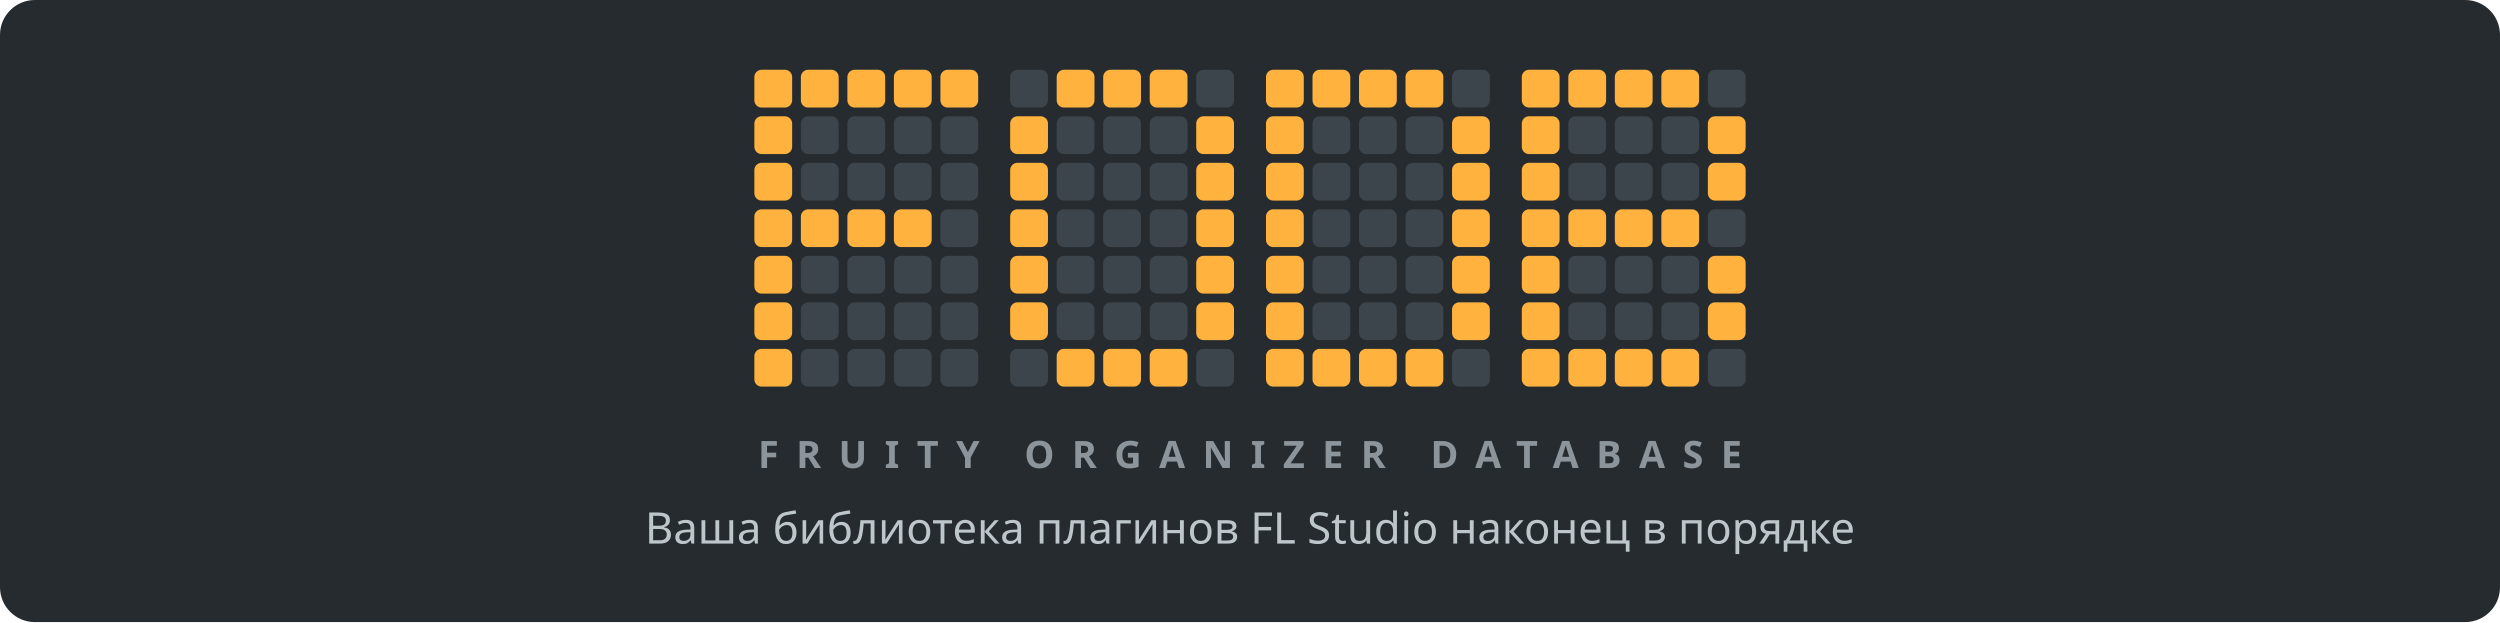
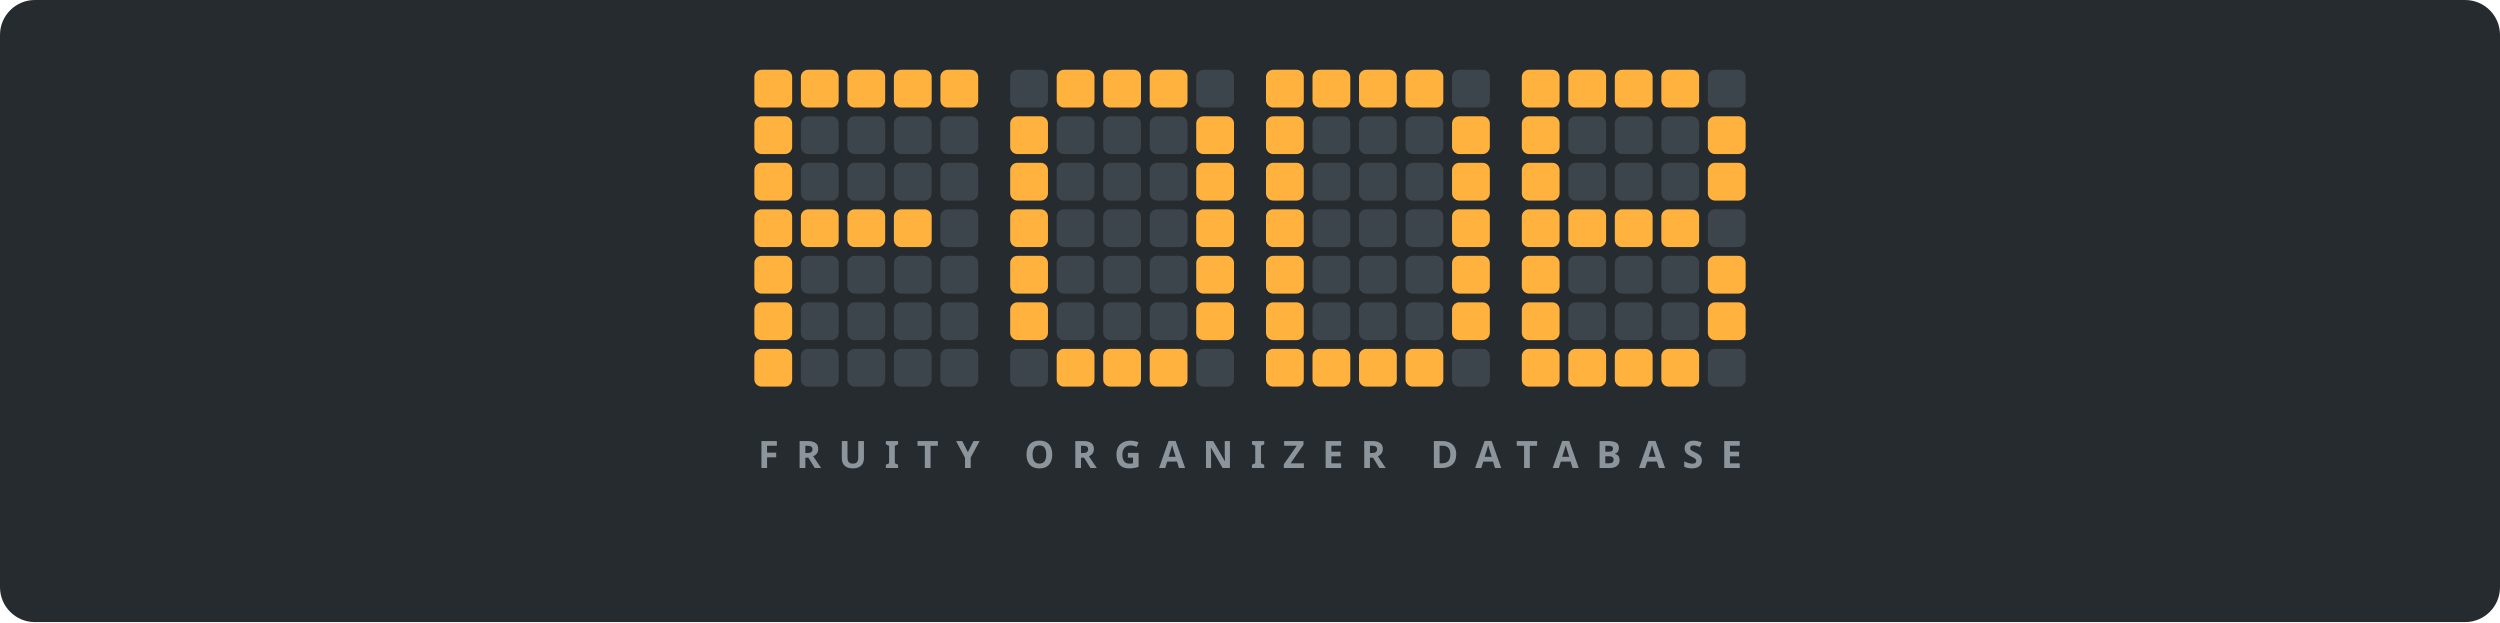
<svg xmlns="http://www.w3.org/2000/svg" viewBox="0 0 860 214" width="860" height="214" role="img" aria-label="FODB">
  <style>
.on{fill:#FFB23E;animation:hit 3.2s ease-out infinite}
.off{fill:#3C454B;animation:tick 3.2s ease-out infinite}
.title{font:600 13px Segoe UI, Noto Sans, Helvetica, Arial, sans-serif;letter-spacing:6px;fill:#8B959B}
- .tag{font:15px Segoe UI, Noto Sans, Helvetica, Arial, sans-serif;fill:#BDC6CB;animation:rise 1.1s ease-out both}
+ .tag{font:15px Segoe UI, Noto Sans, Helvetica, Arial, sans-serif;fill:#BDC6CB;opacity:0;animation:slogan 12s ease-in-out infinite both}
@keyframes hit{0%,100%{fill:#FFB23E;opacity:.86}4%{fill:#FFE3AE;opacity:1}20%{fill:#FFB23E;opacity:.86}}
@keyframes tick{0%,100%{fill:#3C454B}4%{fill:#6A747A}18%{fill:#3C454B}}
- @keyframes rise{from{opacity:0;transform:translateY(8px)}to{opacity:1;transform:none}}
- @media (prefers-reduced-motion:reduce){.on,.off,.tag{animation:none}}
+ @keyframes slogan{0%{opacity:0;transform:translateY(8px)}3%,30%{opacity:1;transform:none}33%,100%{opacity:0;transform:translateY(-6px)}}
+ @media (prefers-reduced-motion:reduce){.on,.off,.tag{animation:none}.first{opacity:1}}
</style>
  <rect width="860" height="214" rx="12" fill="#262B2F" />
  <rect class="on" x="259.5" y="24" width="13" height="13" rx="2.5" style="animation-delay:0.00s" />
  <rect class="on" x="275.5" y="24" width="13" height="13" rx="2.5" style="animation-delay:0.11s" />
  <rect class="on" x="291.5" y="24" width="13" height="13" rx="2.5" style="animation-delay:0.22s" />
  <rect class="on" x="307.5" y="24" width="13" height="13" rx="2.5" style="animation-delay:0.32s" />
  <rect class="on" x="323.5" y="24" width="13" height="13" rx="2.5" style="animation-delay:0.43s" />
  <rect class="on" x="259.5" y="40" width="13" height="13" rx="2.5" style="animation-delay:0.00s" />
  <rect class="off" x="275.5" y="40" width="13" height="13" rx="2.5" style="animation-delay:0.11s" />
  <rect class="off" x="291.5" y="40" width="13" height="13" rx="2.5" style="animation-delay:0.22s" />
  <rect class="off" x="307.5" y="40" width="13" height="13" rx="2.5" style="animation-delay:0.32s" />
  <rect class="off" x="323.5" y="40" width="13" height="13" rx="2.5" style="animation-delay:0.43s" />
  <rect class="on" x="259.5" y="56" width="13" height="13" rx="2.5" style="animation-delay:0.00s" />
  <rect class="off" x="275.5" y="56" width="13" height="13" rx="2.5" style="animation-delay:0.11s" />
  <rect class="off" x="291.5" y="56" width="13" height="13" rx="2.5" style="animation-delay:0.22s" />
  <rect class="off" x="307.5" y="56" width="13" height="13" rx="2.5" style="animation-delay:0.32s" />
  <rect class="off" x="323.5" y="56" width="13" height="13" rx="2.5" style="animation-delay:0.43s" />
  <rect class="on" x="259.5" y="72" width="13" height="13" rx="2.5" style="animation-delay:0.00s" />
  <rect class="on" x="275.5" y="72" width="13" height="13" rx="2.5" style="animation-delay:0.11s" />
  <rect class="on" x="291.5" y="72" width="13" height="13" rx="2.5" style="animation-delay:0.22s" />
  <rect class="on" x="307.5" y="72" width="13" height="13" rx="2.5" style="animation-delay:0.32s" />
  <rect class="off" x="323.5" y="72" width="13" height="13" rx="2.5" style="animation-delay:0.43s" />
  <rect class="on" x="259.5" y="88" width="13" height="13" rx="2.5" style="animation-delay:0.00s" />
  <rect class="off" x="275.5" y="88" width="13" height="13" rx="2.5" style="animation-delay:0.11s" />
  <rect class="off" x="291.5" y="88" width="13" height="13" rx="2.5" style="animation-delay:0.22s" />
  <rect class="off" x="307.5" y="88" width="13" height="13" rx="2.5" style="animation-delay:0.32s" />
  <rect class="off" x="323.5" y="88" width="13" height="13" rx="2.5" style="animation-delay:0.43s" />
  <rect class="on" x="259.5" y="104" width="13" height="13" rx="2.5" style="animation-delay:0.00s" />
  <rect class="off" x="275.5" y="104" width="13" height="13" rx="2.5" style="animation-delay:0.11s" />
  <rect class="off" x="291.5" y="104" width="13" height="13" rx="2.5" style="animation-delay:0.22s" />
  <rect class="off" x="307.5" y="104" width="13" height="13" rx="2.5" style="animation-delay:0.32s" />
  <rect class="off" x="323.5" y="104" width="13" height="13" rx="2.5" style="animation-delay:0.43s" />
  <rect class="on" x="259.5" y="120" width="13" height="13" rx="2.5" style="animation-delay:0.00s" />
  <rect class="off" x="275.5" y="120" width="13" height="13" rx="2.5" style="animation-delay:0.11s" />
  <rect class="off" x="291.5" y="120" width="13" height="13" rx="2.5" style="animation-delay:0.22s" />
  <rect class="off" x="307.5" y="120" width="13" height="13" rx="2.5" style="animation-delay:0.32s" />
  <rect class="off" x="323.5" y="120" width="13" height="13" rx="2.5" style="animation-delay:0.43s" />
  <rect class="off" x="347.5" y="24" width="13" height="13" rx="2.5" style="animation-delay:0.59s" />
  <rect class="on" x="363.5" y="24" width="13" height="13" rx="2.5" style="animation-delay:0.70s" />
  <rect class="on" x="379.5" y="24" width="13" height="13" rx="2.5" style="animation-delay:0.81s" />
  <rect class="on" x="395.5" y="24" width="13" height="13" rx="2.5" style="animation-delay:0.92s" />
  <rect class="off" x="411.5" y="24" width="13" height="13" rx="2.5" style="animation-delay:1.03s" />
  <rect class="on" x="347.5" y="40" width="13" height="13" rx="2.5" style="animation-delay:0.59s" />
  <rect class="off" x="363.5" y="40" width="13" height="13" rx="2.5" style="animation-delay:0.70s" />
  <rect class="off" x="379.5" y="40" width="13" height="13" rx="2.5" style="animation-delay:0.81s" />
  <rect class="off" x="395.5" y="40" width="13" height="13" rx="2.5" style="animation-delay:0.92s" />
  <rect class="on" x="411.5" y="40" width="13" height="13" rx="2.5" style="animation-delay:1.03s" />
  <rect class="on" x="347.5" y="56" width="13" height="13" rx="2.5" style="animation-delay:0.59s" />
  <rect class="off" x="363.5" y="56" width="13" height="13" rx="2.5" style="animation-delay:0.70s" />
  <rect class="off" x="379.5" y="56" width="13" height="13" rx="2.5" style="animation-delay:0.81s" />
  <rect class="off" x="395.5" y="56" width="13" height="13" rx="2.5" style="animation-delay:0.92s" />
  <rect class="on" x="411.5" y="56" width="13" height="13" rx="2.5" style="animation-delay:1.03s" />
  <rect class="on" x="347.5" y="72" width="13" height="13" rx="2.5" style="animation-delay:0.59s" />
  <rect class="off" x="363.5" y="72" width="13" height="13" rx="2.5" style="animation-delay:0.70s" />
  <rect class="off" x="379.5" y="72" width="13" height="13" rx="2.5" style="animation-delay:0.81s" />
  <rect class="off" x="395.5" y="72" width="13" height="13" rx="2.5" style="animation-delay:0.92s" />
  <rect class="on" x="411.5" y="72" width="13" height="13" rx="2.5" style="animation-delay:1.03s" />
  <rect class="on" x="347.5" y="88" width="13" height="13" rx="2.5" style="animation-delay:0.59s" />
  <rect class="off" x="363.5" y="88" width="13" height="13" rx="2.5" style="animation-delay:0.70s" />
  <rect class="off" x="379.5" y="88" width="13" height="13" rx="2.5" style="animation-delay:0.81s" />
  <rect class="off" x="395.5" y="88" width="13" height="13" rx="2.5" style="animation-delay:0.92s" />
  <rect class="on" x="411.5" y="88" width="13" height="13" rx="2.5" style="animation-delay:1.03s" />
  <rect class="on" x="347.5" y="104" width="13" height="13" rx="2.5" style="animation-delay:0.59s" />
  <rect class="off" x="363.5" y="104" width="13" height="13" rx="2.5" style="animation-delay:0.70s" />
  <rect class="off" x="379.5" y="104" width="13" height="13" rx="2.5" style="animation-delay:0.81s" />
  <rect class="off" x="395.5" y="104" width="13" height="13" rx="2.5" style="animation-delay:0.92s" />
  <rect class="on" x="411.5" y="104" width="13" height="13" rx="2.5" style="animation-delay:1.03s" />
  <rect class="off" x="347.5" y="120" width="13" height="13" rx="2.5" style="animation-delay:0.59s" />
  <rect class="on" x="363.5" y="120" width="13" height="13" rx="2.5" style="animation-delay:0.70s" />
  <rect class="on" x="379.5" y="120" width="13" height="13" rx="2.5" style="animation-delay:0.81s" />
  <rect class="on" x="395.5" y="120" width="13" height="13" rx="2.5" style="animation-delay:0.92s" />
  <rect class="off" x="411.5" y="120" width="13" height="13" rx="2.5" style="animation-delay:1.03s" />
  <rect class="on" x="435.5" y="24" width="13" height="13" rx="2.5" style="animation-delay:1.19s" />
  <rect class="on" x="451.5" y="24" width="13" height="13" rx="2.5" style="animation-delay:1.30s" />
  <rect class="on" x="467.5" y="24" width="13" height="13" rx="2.5" style="animation-delay:1.41s" />
  <rect class="on" x="483.5" y="24" width="13" height="13" rx="2.5" style="animation-delay:1.51s" />
  <rect class="off" x="499.5" y="24" width="13" height="13" rx="2.5" style="animation-delay:1.62s" />
  <rect class="on" x="435.5" y="40" width="13" height="13" rx="2.5" style="animation-delay:1.19s" />
  <rect class="off" x="451.5" y="40" width="13" height="13" rx="2.5" style="animation-delay:1.30s" />
  <rect class="off" x="467.5" y="40" width="13" height="13" rx="2.5" style="animation-delay:1.41s" />
  <rect class="off" x="483.5" y="40" width="13" height="13" rx="2.5" style="animation-delay:1.51s" />
  <rect class="on" x="499.5" y="40" width="13" height="13" rx="2.5" style="animation-delay:1.62s" />
  <rect class="on" x="435.5" y="56" width="13" height="13" rx="2.5" style="animation-delay:1.19s" />
  <rect class="off" x="451.5" y="56" width="13" height="13" rx="2.5" style="animation-delay:1.30s" />
  <rect class="off" x="467.5" y="56" width="13" height="13" rx="2.5" style="animation-delay:1.41s" />
  <rect class="off" x="483.5" y="56" width="13" height="13" rx="2.5" style="animation-delay:1.51s" />
  <rect class="on" x="499.5" y="56" width="13" height="13" rx="2.5" style="animation-delay:1.62s" />
  <rect class="on" x="435.5" y="72" width="13" height="13" rx="2.5" style="animation-delay:1.19s" />
  <rect class="off" x="451.5" y="72" width="13" height="13" rx="2.5" style="animation-delay:1.30s" />
  <rect class="off" x="467.5" y="72" width="13" height="13" rx="2.5" style="animation-delay:1.41s" />
  <rect class="off" x="483.5" y="72" width="13" height="13" rx="2.5" style="animation-delay:1.51s" />
  <rect class="on" x="499.5" y="72" width="13" height="13" rx="2.5" style="animation-delay:1.62s" />
  <rect class="on" x="435.5" y="88" width="13" height="13" rx="2.5" style="animation-delay:1.19s" />
  <rect class="off" x="451.5" y="88" width="13" height="13" rx="2.5" style="animation-delay:1.30s" />
  <rect class="off" x="467.5" y="88" width="13" height="13" rx="2.5" style="animation-delay:1.41s" />
  <rect class="off" x="483.5" y="88" width="13" height="13" rx="2.5" style="animation-delay:1.51s" />
  <rect class="on" x="499.5" y="88" width="13" height="13" rx="2.5" style="animation-delay:1.62s" />
  <rect class="on" x="435.5" y="104" width="13" height="13" rx="2.5" style="animation-delay:1.19s" />
  <rect class="off" x="451.5" y="104" width="13" height="13" rx="2.5" style="animation-delay:1.30s" />
  <rect class="off" x="467.5" y="104" width="13" height="13" rx="2.5" style="animation-delay:1.41s" />
  <rect class="off" x="483.5" y="104" width="13" height="13" rx="2.5" style="animation-delay:1.51s" />
  <rect class="on" x="499.5" y="104" width="13" height="13" rx="2.5" style="animation-delay:1.62s" />
  <rect class="on" x="435.5" y="120" width="13" height="13" rx="2.5" style="animation-delay:1.19s" />
  <rect class="on" x="451.5" y="120" width="13" height="13" rx="2.5" style="animation-delay:1.30s" />
  <rect class="on" x="467.5" y="120" width="13" height="13" rx="2.5" style="animation-delay:1.41s" />
  <rect class="on" x="483.5" y="120" width="13" height="13" rx="2.5" style="animation-delay:1.51s" />
  <rect class="off" x="499.5" y="120" width="13" height="13" rx="2.5" style="animation-delay:1.62s" />
  <rect class="on" x="523.5" y="24" width="13" height="13" rx="2.5" style="animation-delay:1.78s" />
  <rect class="on" x="539.5" y="24" width="13" height="13" rx="2.5" style="animation-delay:1.89s" />
  <rect class="on" x="555.5" y="24" width="13" height="13" rx="2.5" style="animation-delay:2.00s" />
  <rect class="on" x="571.5" y="24" width="13" height="13" rx="2.5" style="animation-delay:2.11s" />
  <rect class="off" x="587.5" y="24" width="13" height="13" rx="2.5" style="animation-delay:2.22s" />
  <rect class="on" x="523.5" y="40" width="13" height="13" rx="2.5" style="animation-delay:1.78s" />
  <rect class="off" x="539.5" y="40" width="13" height="13" rx="2.5" style="animation-delay:1.89s" />
  <rect class="off" x="555.5" y="40" width="13" height="13" rx="2.5" style="animation-delay:2.00s" />
  <rect class="off" x="571.5" y="40" width="13" height="13" rx="2.5" style="animation-delay:2.11s" />
  <rect class="on" x="587.5" y="40" width="13" height="13" rx="2.5" style="animation-delay:2.22s" />
  <rect class="on" x="523.5" y="56" width="13" height="13" rx="2.5" style="animation-delay:1.78s" />
  <rect class="off" x="539.5" y="56" width="13" height="13" rx="2.5" style="animation-delay:1.89s" />
  <rect class="off" x="555.5" y="56" width="13" height="13" rx="2.5" style="animation-delay:2.00s" />
  <rect class="off" x="571.5" y="56" width="13" height="13" rx="2.5" style="animation-delay:2.11s" />
  <rect class="on" x="587.5" y="56" width="13" height="13" rx="2.5" style="animation-delay:2.22s" />
  <rect class="on" x="523.5" y="72" width="13" height="13" rx="2.5" style="animation-delay:1.78s" />
  <rect class="on" x="539.5" y="72" width="13" height="13" rx="2.5" style="animation-delay:1.89s" />
  <rect class="on" x="555.5" y="72" width="13" height="13" rx="2.5" style="animation-delay:2.00s" />
  <rect class="on" x="571.5" y="72" width="13" height="13" rx="2.5" style="animation-delay:2.11s" />
  <rect class="off" x="587.5" y="72" width="13" height="13" rx="2.5" style="animation-delay:2.22s" />
  <rect class="on" x="523.5" y="88" width="13" height="13" rx="2.5" style="animation-delay:1.78s" />
  <rect class="off" x="539.5" y="88" width="13" height="13" rx="2.5" style="animation-delay:1.89s" />
  <rect class="off" x="555.5" y="88" width="13" height="13" rx="2.5" style="animation-delay:2.00s" />
  <rect class="off" x="571.5" y="88" width="13" height="13" rx="2.5" style="animation-delay:2.11s" />
  <rect class="on" x="587.5" y="88" width="13" height="13" rx="2.5" style="animation-delay:2.22s" />
  <rect class="on" x="523.5" y="104" width="13" height="13" rx="2.5" style="animation-delay:1.78s" />
  <rect class="off" x="539.5" y="104" width="13" height="13" rx="2.5" style="animation-delay:1.89s" />
  <rect class="off" x="555.5" y="104" width="13" height="13" rx="2.5" style="animation-delay:2.00s" />
  <rect class="off" x="571.5" y="104" width="13" height="13" rx="2.5" style="animation-delay:2.11s" />
  <rect class="on" x="587.5" y="104" width="13" height="13" rx="2.5" style="animation-delay:2.22s" />
  <rect class="on" x="523.5" y="120" width="13" height="13" rx="2.5" style="animation-delay:1.78s" />
  <rect class="on" x="539.5" y="120" width="13" height="13" rx="2.5" style="animation-delay:1.89s" />
  <rect class="on" x="555.5" y="120" width="13" height="13" rx="2.5" style="animation-delay:2.00s" />
  <rect class="on" x="571.5" y="120" width="13" height="13" rx="2.5" style="animation-delay:2.11s" />
  <rect class="off" x="587.5" y="120" width="13" height="13" rx="2.5" style="animation-delay:2.22s" />
  <text class="title" x="430.0" y="161" text-anchor="middle">FRUITY ORGANIZER DATABASE</text>
-   <text class="tag" x="430.0" y="187" text-anchor="middle">Ваша библиотека плагинов FL Studio наконец в порядке</text>
+   <text class="tag first" x="430.0" y="187" text-anchor="middle" style="animation-delay:0s">Идеальный порядок в твоей библиотеке.</text>
+   <text class="tag" x="430.0" y="187" text-anchor="middle" style="animation-delay:4s">Органайзер для тех, кто устал листать списки.</text>
+   <text class="tag" x="430.0" y="187" text-anchor="middle" style="animation-delay:8s">Много инструментов? Расставь всё по полочкам!</text>
</svg>
